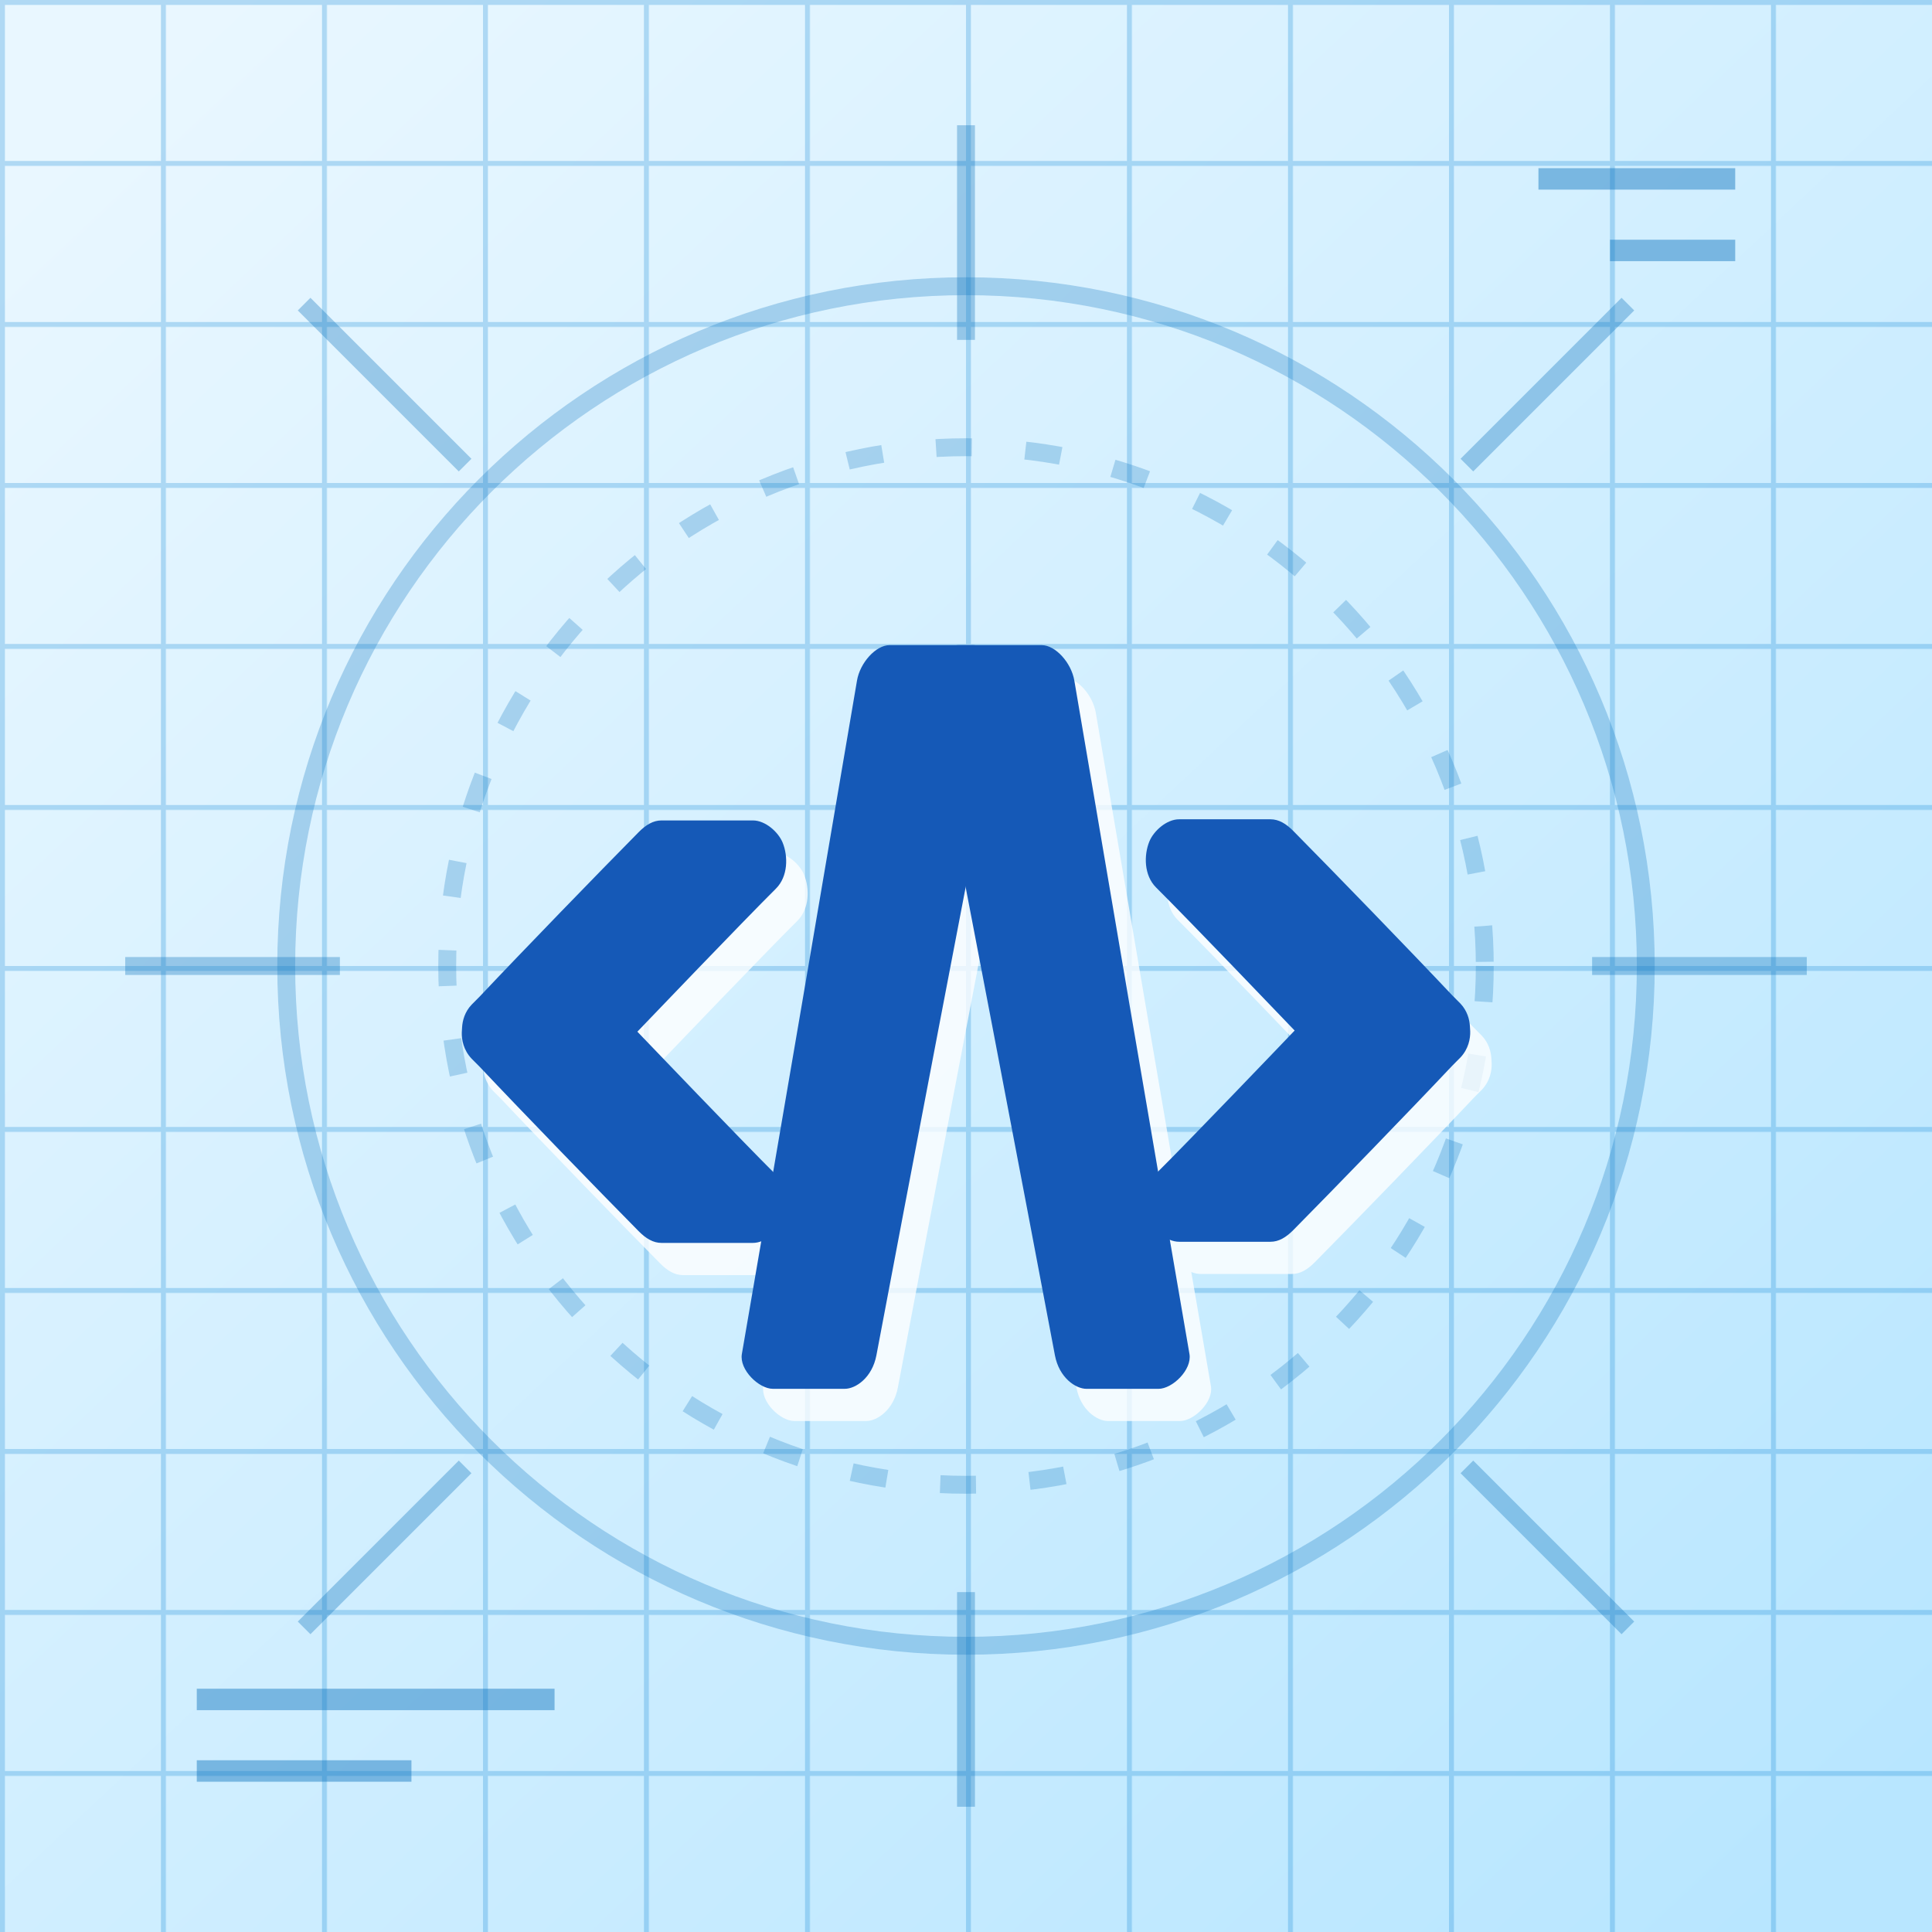
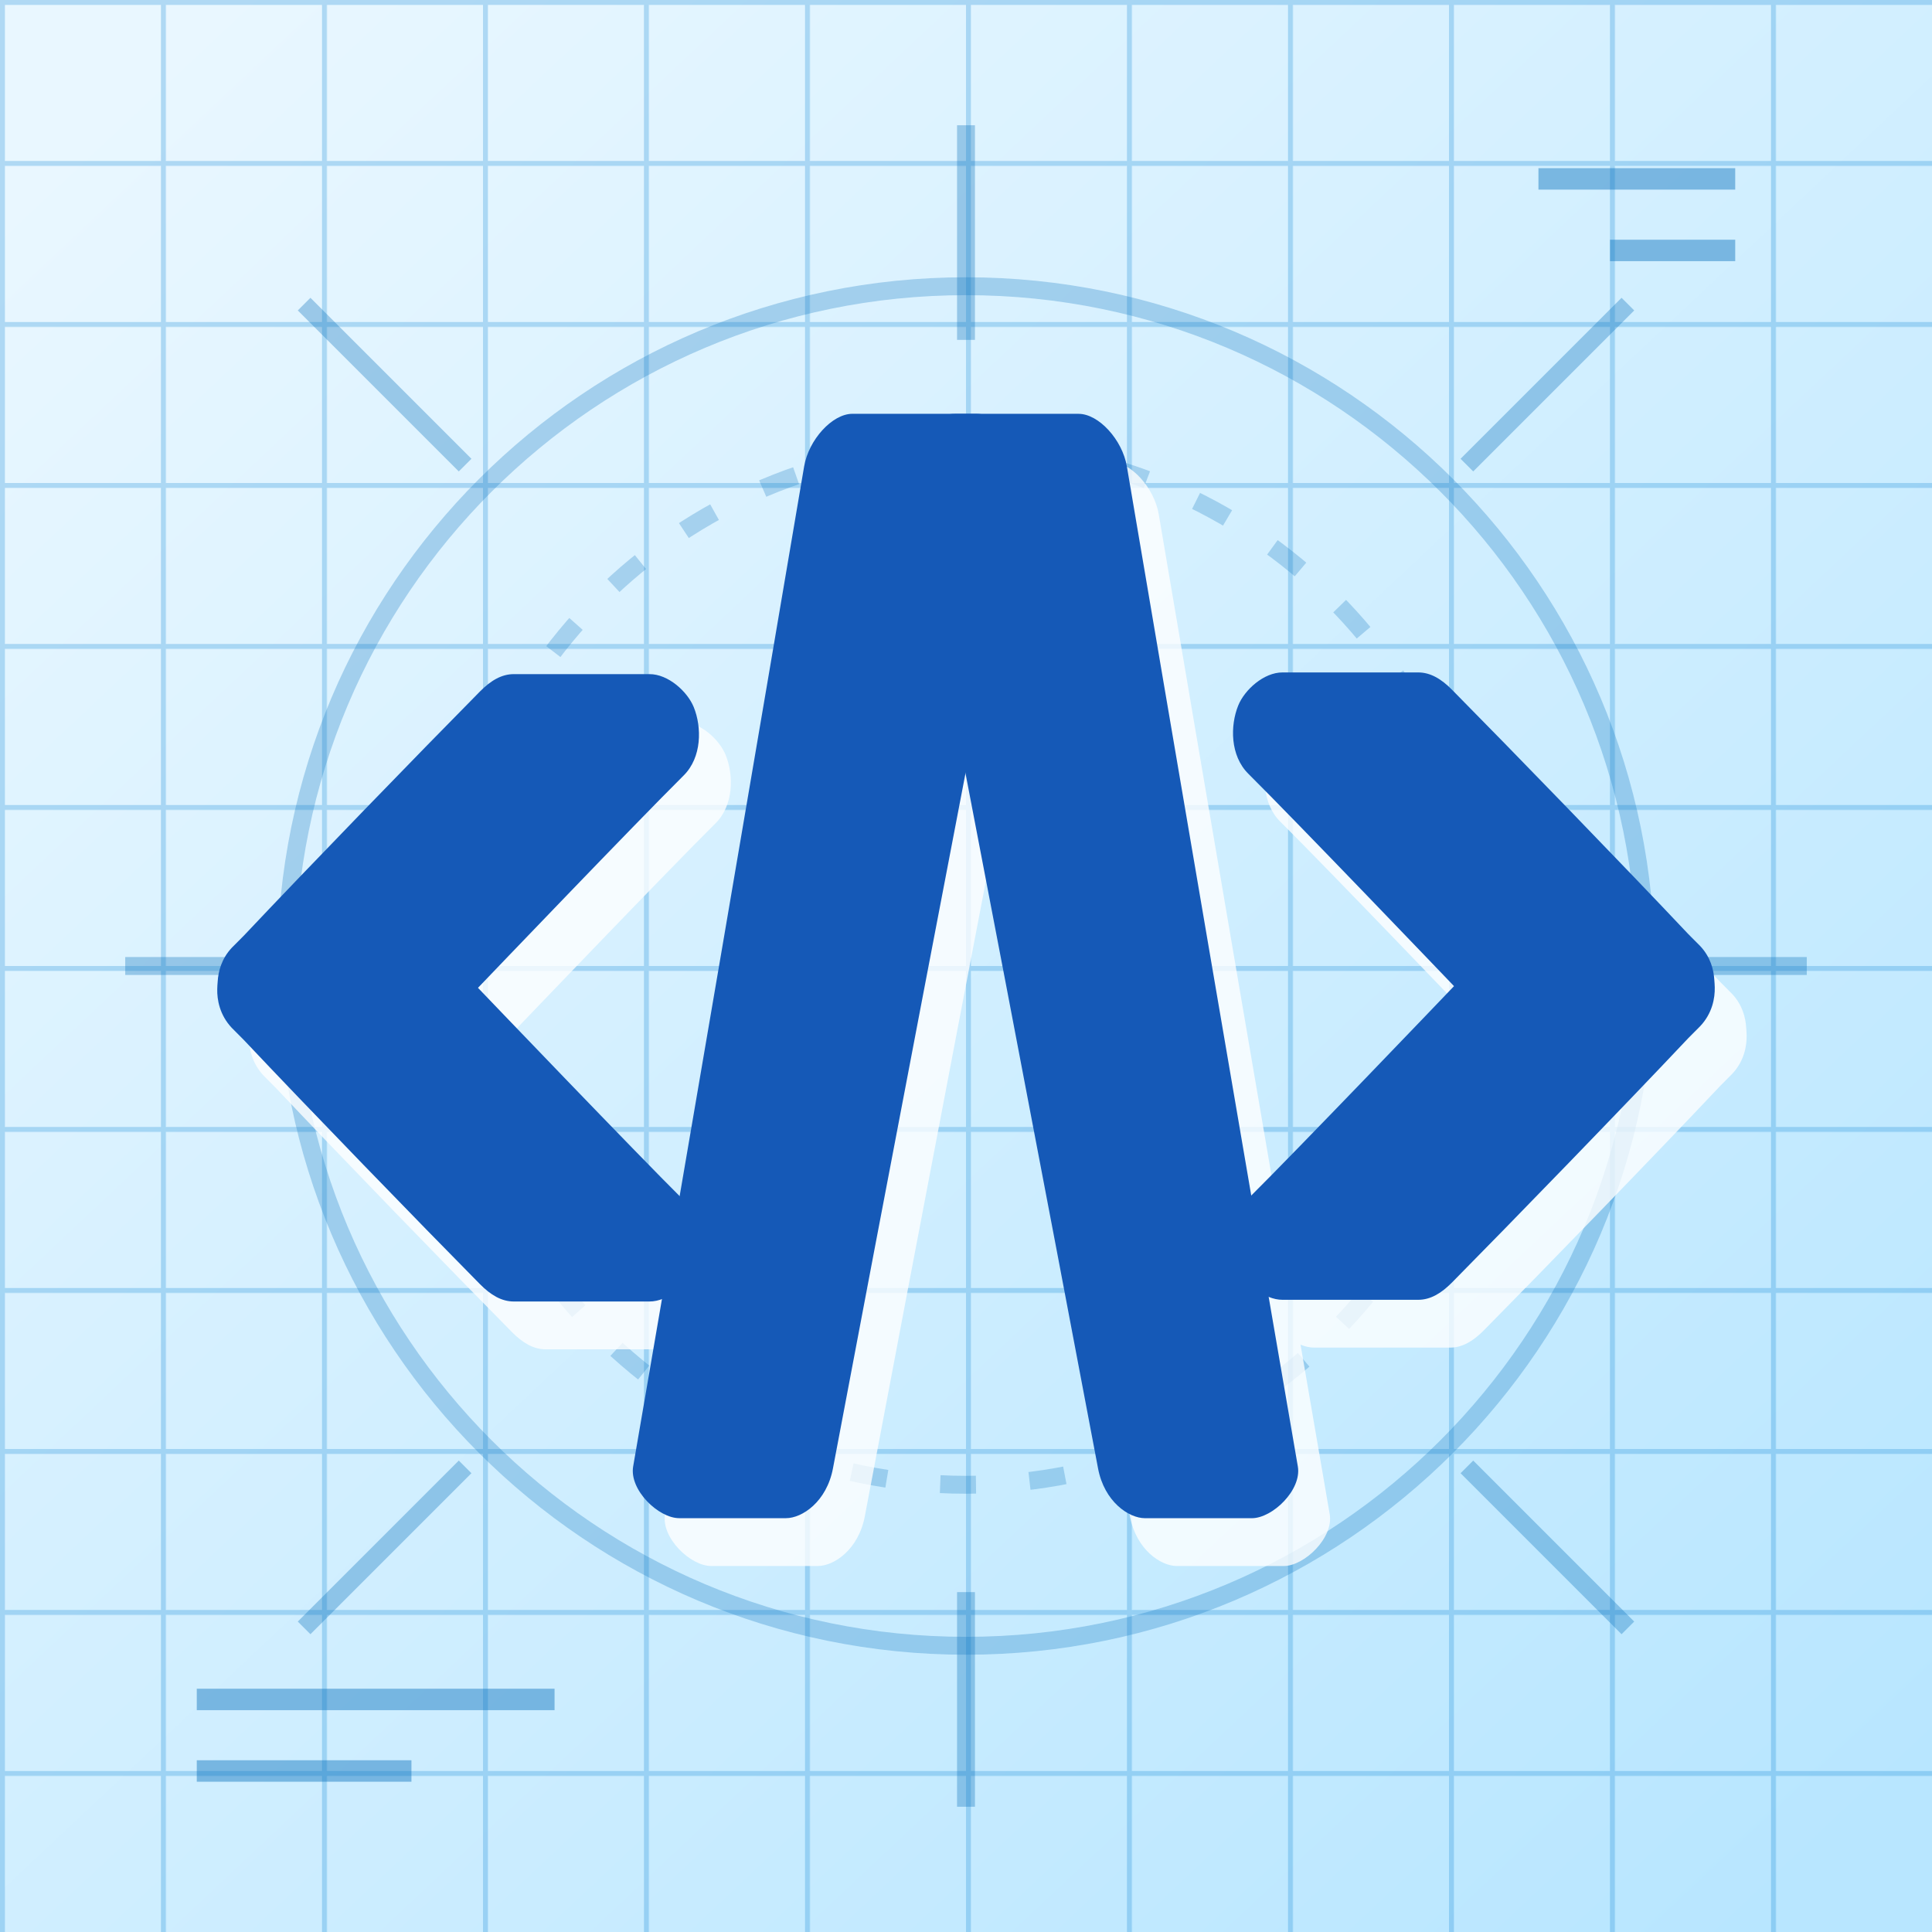
<svg xmlns="http://www.w3.org/2000/svg" viewBox="0 0 108 108" role="img" aria-labelledby="bp-title bp-desc">
  <defs>
    <linearGradient id="bp-bg" x1="7" y1="5" x2="101" y2="105" gradientUnits="userSpaceOnUse">
      <stop stop-color="#E9F7FF" />
      <stop offset="1" stop-color="#B8E6FF" />
    </linearGradient>
    <pattern id="bp-grid" width="9" height="9" patternUnits="userSpaceOnUse">
      <path d="M9 0H0v9" fill="none" stroke="#1789D5" stroke-width=".55" opacity=".27" />
    </pattern>
    <linearGradient id="bp-mark" x1="24" y1="32" x2="84" y2="78" gradientUnits="userSpaceOnUse">
      <stop stop-color="#0B75D1" />
      <stop offset=".5" stop-color="#3499FE" />
      <stop offset="1" stop-color="#1559B7" />
    </linearGradient>
    <symbol id="bp-acode-mark" viewBox="0 0 544.37 452.63">
      <path d="m216.9 55.7c1.54-9.11 9.61-17.98 16.49-17.98h42.28c9.31 0 17.81 11.45 15 25.95-16.32 84.09-48.75 253.82-63.92 334.21-2.15 11.4-10.51 17.02-16.04 17.02h-36.49c-7.06 0-17.09-9.66-15.71-17.67C176.66 292.05 202.34 141.61 216.9 55.7Z" />
      <path d="m327.13 55.71c-1.54-9.11-9.61-17.98-16.49-17.98h-42.28c-9.31 0-17.81 11.45-15 25.95 16.32 84.09 48.75 253.82 63.92 334.21 2.15 11.4 10.51 17.02 16.04 17.02h36.49c7.06 0 17.09-9.66 15.71-17.67-18.15-105.18-43.83-255.62-58.39-341.53Z" />
      <path d="M438.86 233.19c-4.64-4.84-53.34-55.72-70.25-72.53-6.23-6.19-6.23-16.45-3.45-23.32 2.17-5.36 8.75-11.32 15.15-11.29h46.31c4.16 0 7.87 2.18 11.59 5.95 20.31 20.55 59 60.43 80.61 83.36 1.44 1.52 2.93 2.88 4.1 4.12 3.54 3.75 4.64 8.13 4.84 11.56.09.93.13 1.8.15 2.58.09 3.59-.81 8.86-4.99 13.27-1.17 1.24-2.66 2.6-4.1 4.12-21.61 22.93-60.3 62.81-80.61 83.36-3.72 3.77-7.43 5.95-11.59 5.95h-46.31c-6.4.03-12.98-5.93-15.15-11.29-2.78-6.87-2.78-17.13 3.45-23.32 16.92-16.79 65.62-67.67 70.25-72.52Z" />
      <path d="M105.51 233.77c4.64-4.84 53.34-55.72 70.25-72.53 6.23-6.19 6.23-16.45 3.45-23.32-2.17-5.36-8.75-11.32-15.15-11.29h-46.31c-4.16 0-7.87 2.18-11.59 5.95-20.31 20.55-59 60.43-80.61 83.36-1.44 1.52-2.93 2.88-4.1 4.12-3.54 3.75-4.64 8.13-4.84 11.56-.09.93-.13 1.8-.15 2.58-.09 3.59.81 8.86 4.99 13.27 1.17 1.24 2.66 2.6 4.1 4.12 21.61 22.93 60.3 62.81 80.61 83.36 3.72 3.77 7.43 5.95 11.59 5.95h46.31c6.4.03 12.98-5.93 15.15-11.29 2.78-6.87 2.78-17.13-3.45-23.32-16.91-16.8-65.61-67.68-70.25-72.52Z" />
    </symbol>
  </defs>
  <g data-layer="background">
    <rect width="108" height="108" fill="url(#bp-bg)" />
  </g>
  <g data-layer="decoration">
    <rect width="108" height="108" fill="url(#bp-grid)" />
    <g fill="none" stroke="#0C72BD">
      <circle cx="54" cy="54" r="38" opacity=".28" />
      <circle cx="54" cy="54" r="29" stroke-dasharray="2 3" opacity=".26" />
      <path d="M54 7v12M54 89v12M7 54h12M89 54h12M17 17l9 9M82 82l9 9M91 17l-9 9M26 82l-9 9" opacity=".34" />
      <path d="M11 95h20M11 99h12M86 10h11M90 14h7" stroke-width="1.2" opacity=".45" />
    </g>
  </g>
  <g data-layer="foreground">
-     <use href="#bp-acode-mark" x="25.2" y="33.7" width="60" height="49.9" fill="#FFFFFF" opacity=".78" />
-     <use href="#bp-acode-mark" x="24" y="31.9" width="60" height="49.9" fill="url(#bp-mark)" />
+     <use href="#bp-acode-mark" x="11.232" y="19.631" width="89.1" height="74.084" fill="#FFFFFF" opacity=".78" />
+     <use href="#bp-acode-mark" x="9.45" y="16.958" width="89.1" height="74.084" fill="url(#bp-mark)" />
  </g>
</svg>
